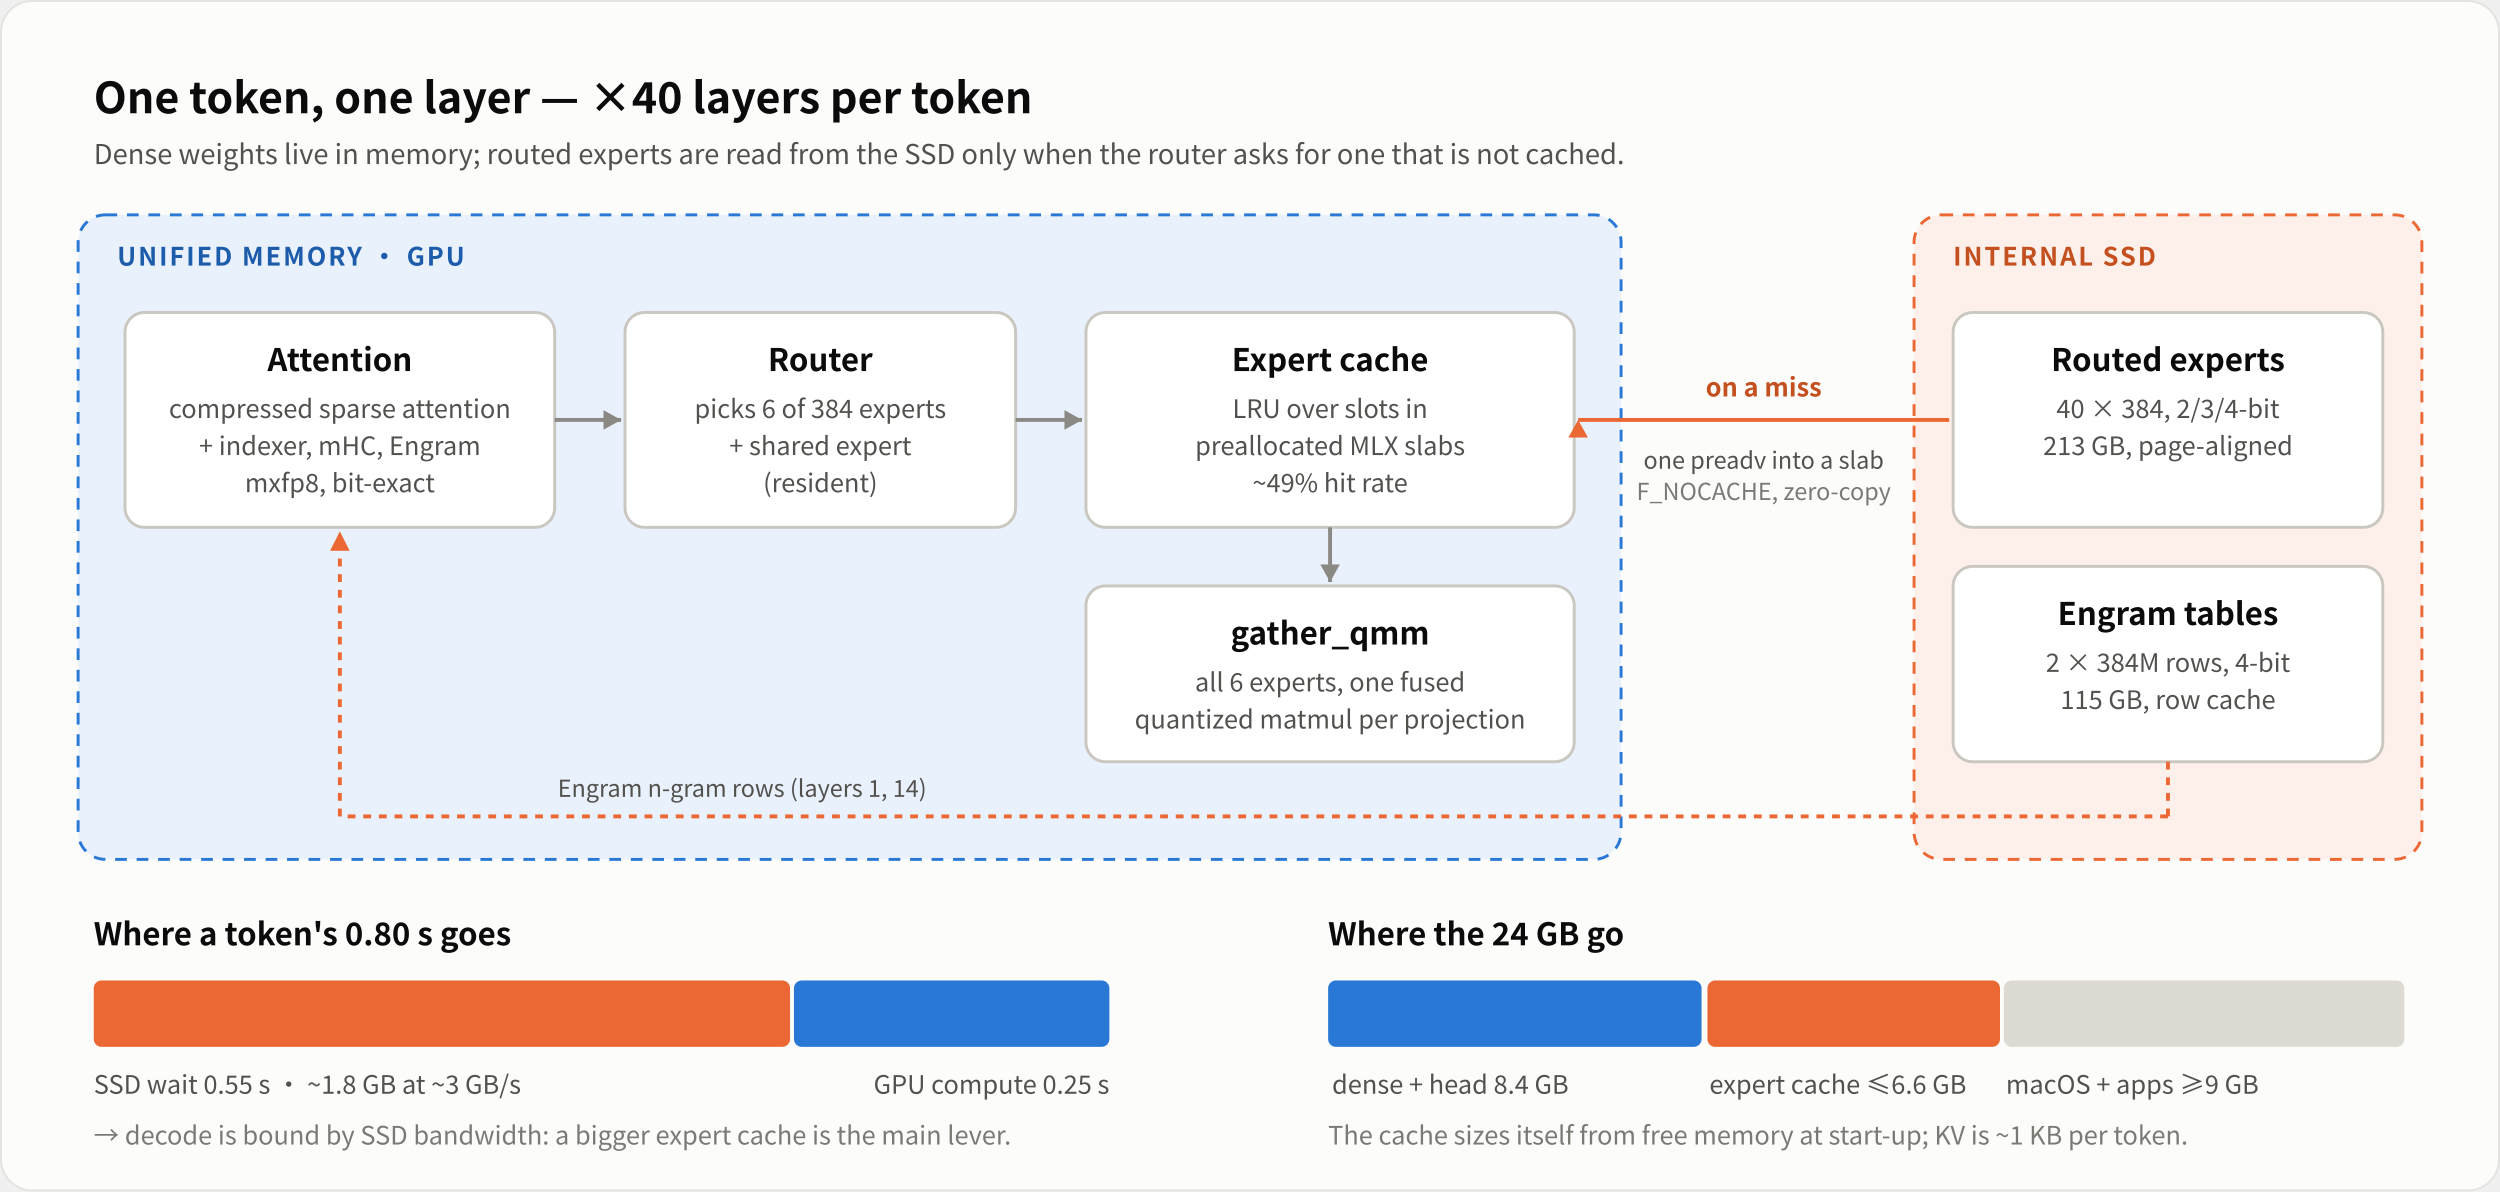
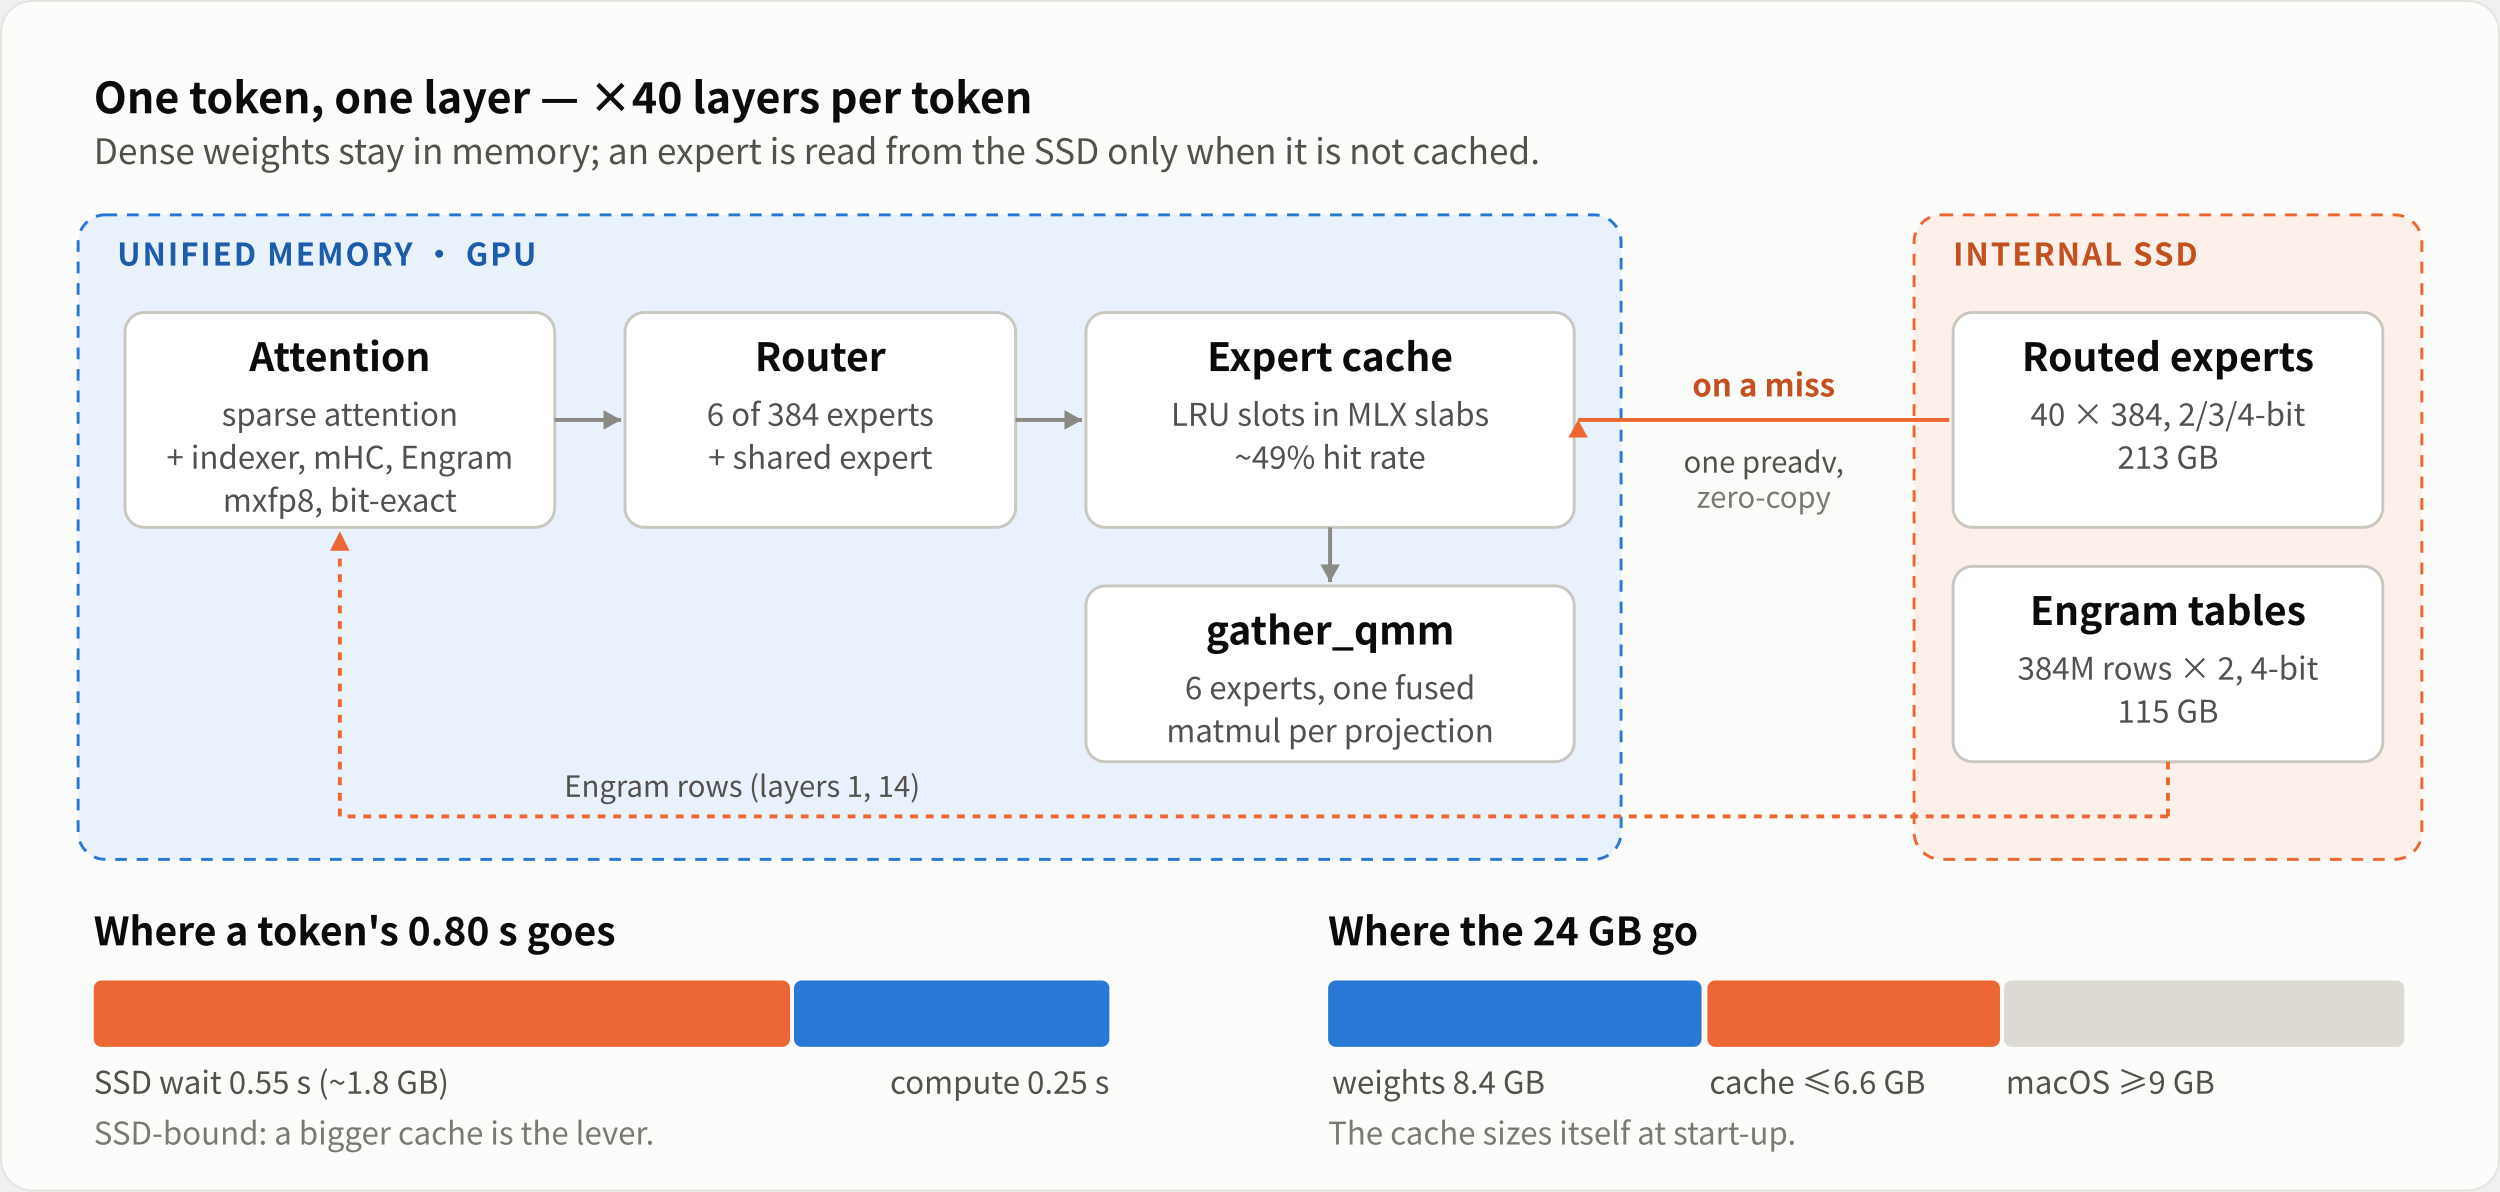
<svg xmlns="http://www.w3.org/2000/svg" width="1280" height="610" viewBox="0 0 1280 610" role="img" aria-label="How DeepInfer-Mac streams experts from the SSD, and where time and memory go">
  <style>
  .card { fill: #fcfcfb; stroke: #e4e3df; }
  .t1 { fill: #0b0b0b; } .t2 { fill: #52514e; } .t3 { fill: #7a7974; }
  .ram { fill: #2a78d6; } .read { fill: #eb6834; } .disk { fill: #dcdad3; }
  .gpu { fill: #e9f1fc; stroke: #2a78d6; } .ssdbox { fill: #fdf0ea; stroke: #eb6834; }
  .box { fill: #ffffff; stroke: #c9c7bf; } .wire { stroke: #8a8984; } .ah { fill: #8a8984; }
  .wire-read { stroke: #eb6834; } .ah-read { fill: #eb6834; }
  .accent { fill: #1c5cab; } .accent2 { fill: #c4501f; }
  @media (prefers-color-scheme: dark) {
    .card { fill: #161b22; stroke: #30363d; }
    .t1 { fill: #f0efec; } .t2 { fill: #c3c2b7; } .t3 { fill: #94938c; }
    .ram { fill: #3987e5; } .read { fill: #d95926; } .disk { fill: #3a3a37; }
    .gpu { fill: #14243a; stroke: #3987e5; } .ssdbox { fill: #2e1c14; stroke: #d95926; }
    .box { fill: #0d1117; stroke: #484f58; } .wire { stroke: #8b949e; } .ah { fill: #8b949e; }
    .wire-read { stroke: #e0703f; } .ah-read { fill: #e0703f; }
    .accent { fill: #86b6ef; } .accent2 { fill: #f08a5d; }
  }
  text { font-family: -apple-system, BlinkMacSystemFont, 'Segoe UI', 'PingFang SC', 'Noto Sans CJK SC', Helvetica, Arial, sans-serif; }
  .mono { font-family: ui-monospace, SFMono-Regular, Menlo, Consolas, 'PingFang SC', 'Noto Sans Mono CJK SC', monospace; }
</style>
  <rect class="card" x="0.5" y="0.5" width="1279" height="609" rx="16" />
  <text class="t1" x="48" y="58" font-size="22" font-weight="700">One token, one layer — ×40 layers per token</text>
-   <text class="t2" x="48" y="84" font-size="14">Dense weights live in memory; routed experts are read from the SSD only when the router asks for one that is not cached.</text>
+   <text class="t2" x="48" y="84" font-size="18">Dense weights stay in memory; an expert is read from the SSD only when it is not cached.</text>
  <rect class="gpu" x="40" y="110" width="790" height="330" rx="14" stroke-width="1.5" stroke-dasharray="6 5" />
-   <text class="accent" x="60" y="136" font-size="13" font-weight="700" letter-spacing="1">UNIFIED MEMORY · GPU</text>
+   <text class="accent" x="60" y="136" font-size="16" font-weight="700" letter-spacing="1">UNIFIED MEMORY · GPU</text>
  <rect class="ssdbox" x="980" y="110" width="260" height="330" rx="14" stroke-width="1.5" stroke-dasharray="6 5" />
-   <text class="accent2" x="1000" y="136" font-size="13" font-weight="700" letter-spacing="1">INTERNAL SSD</text>
+   <text class="accent2" x="1000" y="136" font-size="16" font-weight="700" letter-spacing="1">INTERNAL SSD</text>
  <rect class="box" x="64" y="160" width="220" height="110" rx="10" stroke-width="1.5" />
-   <text class="t1" x="174.0" y="190" font-size="16" font-weight="600" text-anchor="middle">Attention</text>
-   <text class="t2" x="174.0" y="214" font-size="13" text-anchor="middle">compressed sparse attention</text>
-   <text class="t2" x="174.0" y="233" font-size="13" text-anchor="middle">+ indexer, mHC, Engram</text>
-   <text class="t2" x="174.0" y="252" font-size="13" text-anchor="middle">mxfp8, bit-exact</text>
+   <text class="t1" x="174.0" y="190" font-size="20" font-weight="600" text-anchor="middle">Attention</text>
+   <text class="t2" x="174.0" y="218" font-size="16" text-anchor="middle">sparse attention</text>
+   <text class="t2" x="174.0" y="240" font-size="16" text-anchor="middle">+ indexer, mHC, Engram</text>
+   <text class="t2" x="174.0" y="262" font-size="16" text-anchor="middle">mxfp8, bit-exact</text>
  <rect class="box" x="320" y="160" width="200" height="110" rx="10" stroke-width="1.5" />
-   <text class="t1" x="420.0" y="190" font-size="16" font-weight="600" text-anchor="middle">Router</text>
-   <text class="t2" x="420.0" y="214" font-size="13" text-anchor="middle">picks 6 of 384 experts</text>
-   <text class="t2" x="420.0" y="233" font-size="13" text-anchor="middle">+ shared expert</text>
-   <text class="t2" x="420.0" y="252" font-size="13" text-anchor="middle">(resident)</text>
+   <text class="t1" x="420.0" y="190" font-size="20" font-weight="600" text-anchor="middle">Router</text>
+   <text class="t2" x="420.0" y="218" font-size="16" text-anchor="middle">6 of 384 experts</text>
+   <text class="t2" x="420.0" y="240" font-size="16" text-anchor="middle">+ shared expert</text>
  <rect class="box" x="556" y="160" width="250" height="110" rx="10" stroke-width="1.5" />
-   <text class="t1" x="681.0" y="190" font-size="16" font-weight="600" text-anchor="middle">Expert cache</text>
-   <text class="t2" x="681.0" y="214" font-size="13" text-anchor="middle">LRU over slots in</text>
-   <text class="t2" x="681.0" y="233" font-size="13" text-anchor="middle">preallocated MLX slabs</text>
-   <text class="t2" x="681.0" y="252" font-size="13" text-anchor="middle">~49% hit rate</text>
+   <text class="t1" x="681.0" y="190" font-size="20" font-weight="600" text-anchor="middle">Expert cache</text>
+   <text class="t2" x="681.0" y="218" font-size="16" text-anchor="middle">LRU slots in MLX slabs</text>
+   <text class="t2" x="681.0" y="240" font-size="16" text-anchor="middle">~49% hit rate</text>
  <rect class="box" x="556" y="300" width="250" height="90" rx="10" stroke-width="1.5" />
-   <text class="t1" x="681.0" y="330" font-size="16" font-weight="600" text-anchor="middle">gather_qmm</text>
-   <text class="t2" x="681.0" y="354" font-size="13" text-anchor="middle">all 6 experts, one fused</text>
-   <text class="t2" x="681.0" y="373" font-size="13" text-anchor="middle">quantized matmul per projection</text>
+   <text class="t1" x="681.0" y="330" font-size="20" font-weight="600" text-anchor="middle">gather_qmm</text>
+   <text class="t2" x="681.0" y="358" font-size="16" text-anchor="middle">6 experts, one fused</text>
+   <text class="t2" x="681.0" y="380" font-size="16" text-anchor="middle">matmul per projection</text>
  <rect class="box" x="1000" y="160" width="220" height="110" rx="10" stroke-width="1.5" />
-   <text class="t1" x="1110.0" y="190" font-size="16" font-weight="600" text-anchor="middle">Routed experts</text>
-   <text class="t2" x="1110.0" y="214" font-size="13" text-anchor="middle">40 × 384, 2/3/4-bit</text>
-   <text class="t2" x="1110.0" y="233" font-size="13" text-anchor="middle">213 GB, page-aligned</text>
+   <text class="t1" x="1110.0" y="190" font-size="20" font-weight="600" text-anchor="middle">Routed experts</text>
+   <text class="t2" x="1110.0" y="218" font-size="16" text-anchor="middle">40 × 384, 2/3/4-bit</text>
+   <text class="t2" x="1110.0" y="240" font-size="16" text-anchor="middle">213 GB</text>
  <rect class="box" x="1000" y="290" width="220" height="100" rx="10" stroke-width="1.5" />
-   <text class="t1" x="1110.0" y="320" font-size="16" font-weight="600" text-anchor="middle">Engram tables</text>
-   <text class="t2" x="1110.0" y="344" font-size="13" text-anchor="middle">2 × 384M rows, 4-bit</text>
-   <text class="t2" x="1110.0" y="363" font-size="13" text-anchor="middle">115 GB, row cache</text>
+   <text class="t1" x="1110.0" y="320" font-size="20" font-weight="600" text-anchor="middle">Engram tables</text>
+   <text class="t2" x="1110.0" y="348" font-size="16" text-anchor="middle">384M rows × 2, 4-bit</text>
+   <text class="t2" x="1110.0" y="370" font-size="16" text-anchor="middle">115 GB</text>
  <line class="wire" x1="284" y1="215" x2="318" y2="215" stroke-width="2" />
  <path class="ah" d="M318 215 l-9 -5 v10 z" />
  <line class="wire" x1="520" y1="215" x2="554" y2="215" stroke-width="2" />
  <path class="ah" d="M554 215 l-9 -5 v10 z" />
  <line class="wire" x1="681" y1="270" x2="681" y2="298" stroke-width="2" />
  <path class="ah" d="M681 298 l-5 -9 h10 z" />
  <line class="wire-read" x1="998" y1="215" x2="808" y2="215" stroke-width="2" />
  <path class="ah-read" d="M808 215 l5 9 h-10 z" />
-   <text class="accent2" x="903" y="203" font-size="13" font-weight="600" text-anchor="middle">on a miss</text>
-   <text class="t2" x="903" y="240" font-size="12" text-anchor="middle">one preadv into a slab</text>
-   <text class="t3" x="903" y="256" font-size="12" text-anchor="middle">F_NOCACHE, zero-copy</text>
+   <text class="accent2" x="903" y="203" font-size="16" font-weight="600" text-anchor="middle">on a miss</text>
+   <text class="t2" x="903" y="242" font-size="15" text-anchor="middle">one preadv,</text>
+   <text class="t3" x="903" y="260" font-size="15" text-anchor="middle">zero-copy</text>
  <line class="wire-read" x1="1110" y1="390" x2="1110" y2="418" stroke-width="2" stroke-dasharray="4 4" />
  <line class="wire-read" x1="1110" y1="418" x2="174" y2="418" stroke-width="2" stroke-dasharray="4 4" />
  <line class="wire-read" x1="174" y1="418" x2="174" y2="282" stroke-width="2" stroke-dasharray="4 4" />
  <path class="ah-read" d="M174 272 l-5 10 h10 z" />
-   <text class="t2" x="380" y="408" font-size="12" text-anchor="middle">Engram n-gram rows (layers 1, 14)</text>
-   <text class="t1" x="48" y="484" font-size="16" font-weight="700">Where a token's 0.80 s goes</text>
+   <text class="t2" x="380" y="408" font-size="15" text-anchor="middle">Engram rows (layers 1, 14)</text>
+   <text class="t1" x="48" y="484" font-size="20" font-weight="700">Where a token's 0.80 s goes</text>
  <rect class="read" x="48" y="502" width="356.5" height="34" rx="4" />
  <rect class="ram" x="406.5" y="502" width="161.5" height="34" rx="4" />
-   <text class="t2" x="48" y="560" font-size="13">SSD wait 0.55 s · ~1.8 GB at ~3 GB/s</text>
-   <text class="t2" x="568" y="560" font-size="13" text-anchor="end">GPU compute 0.25 s</text>
-   <text class="t3" x="48" y="586" font-size="13">→ decode is bound by SSD bandwidth: a bigger expert cache is the main lever.</text>
-   <text class="t1" x="680" y="484" font-size="16" font-weight="700">Where the 24 GB go</text>
+   <text class="t2" x="48" y="560" font-size="16">SSD wait 0.55 s (~1.8 GB)</text>
+   <text class="t2" x="568" y="560" font-size="16" text-anchor="end">compute 0.25 s</text>
+   <text class="t3" x="48" y="586" font-size="16">SSD-bound: a bigger cache is the lever.</text>
+   <text class="t1" x="680" y="484" font-size="20" font-weight="700">Where the 24 GB go</text>
  <rect class="ram" x="680" y="502" width="191.2" height="34" rx="4" />
-   <text class="t2" x="682" y="560" font-size="13">dense + head 8.4 GB</text>
+   <text class="t2" x="682" y="560" font-size="16">weights 8.4 GB</text>
  <rect class="read" x="874.2" y="502" width="149.8" height="34" rx="4" />
-   <text class="t2" x="875.2" y="560" font-size="13">expert cache ≤6.6 GB</text>
+   <text class="t2" x="875.2" y="560" font-size="16">cache ≤6.6 GB</text>
  <rect class="disk" x="1026.0" y="502" width="205.0" height="34" rx="4" />
-   <text class="t2" x="1027.0" y="560" font-size="13">macOS + apps ≥9 GB</text>
-   <text class="t3" x="680" y="586" font-size="13">The cache sizes itself from free memory at start-up; KV is ~1 KB per token.</text>
+   <text class="t2" x="1027.0" y="560" font-size="16">macOS ≥9 GB</text>
+   <text class="t3" x="680" y="586" font-size="16">The cache sizes itself at start-up.</text>
</svg>
